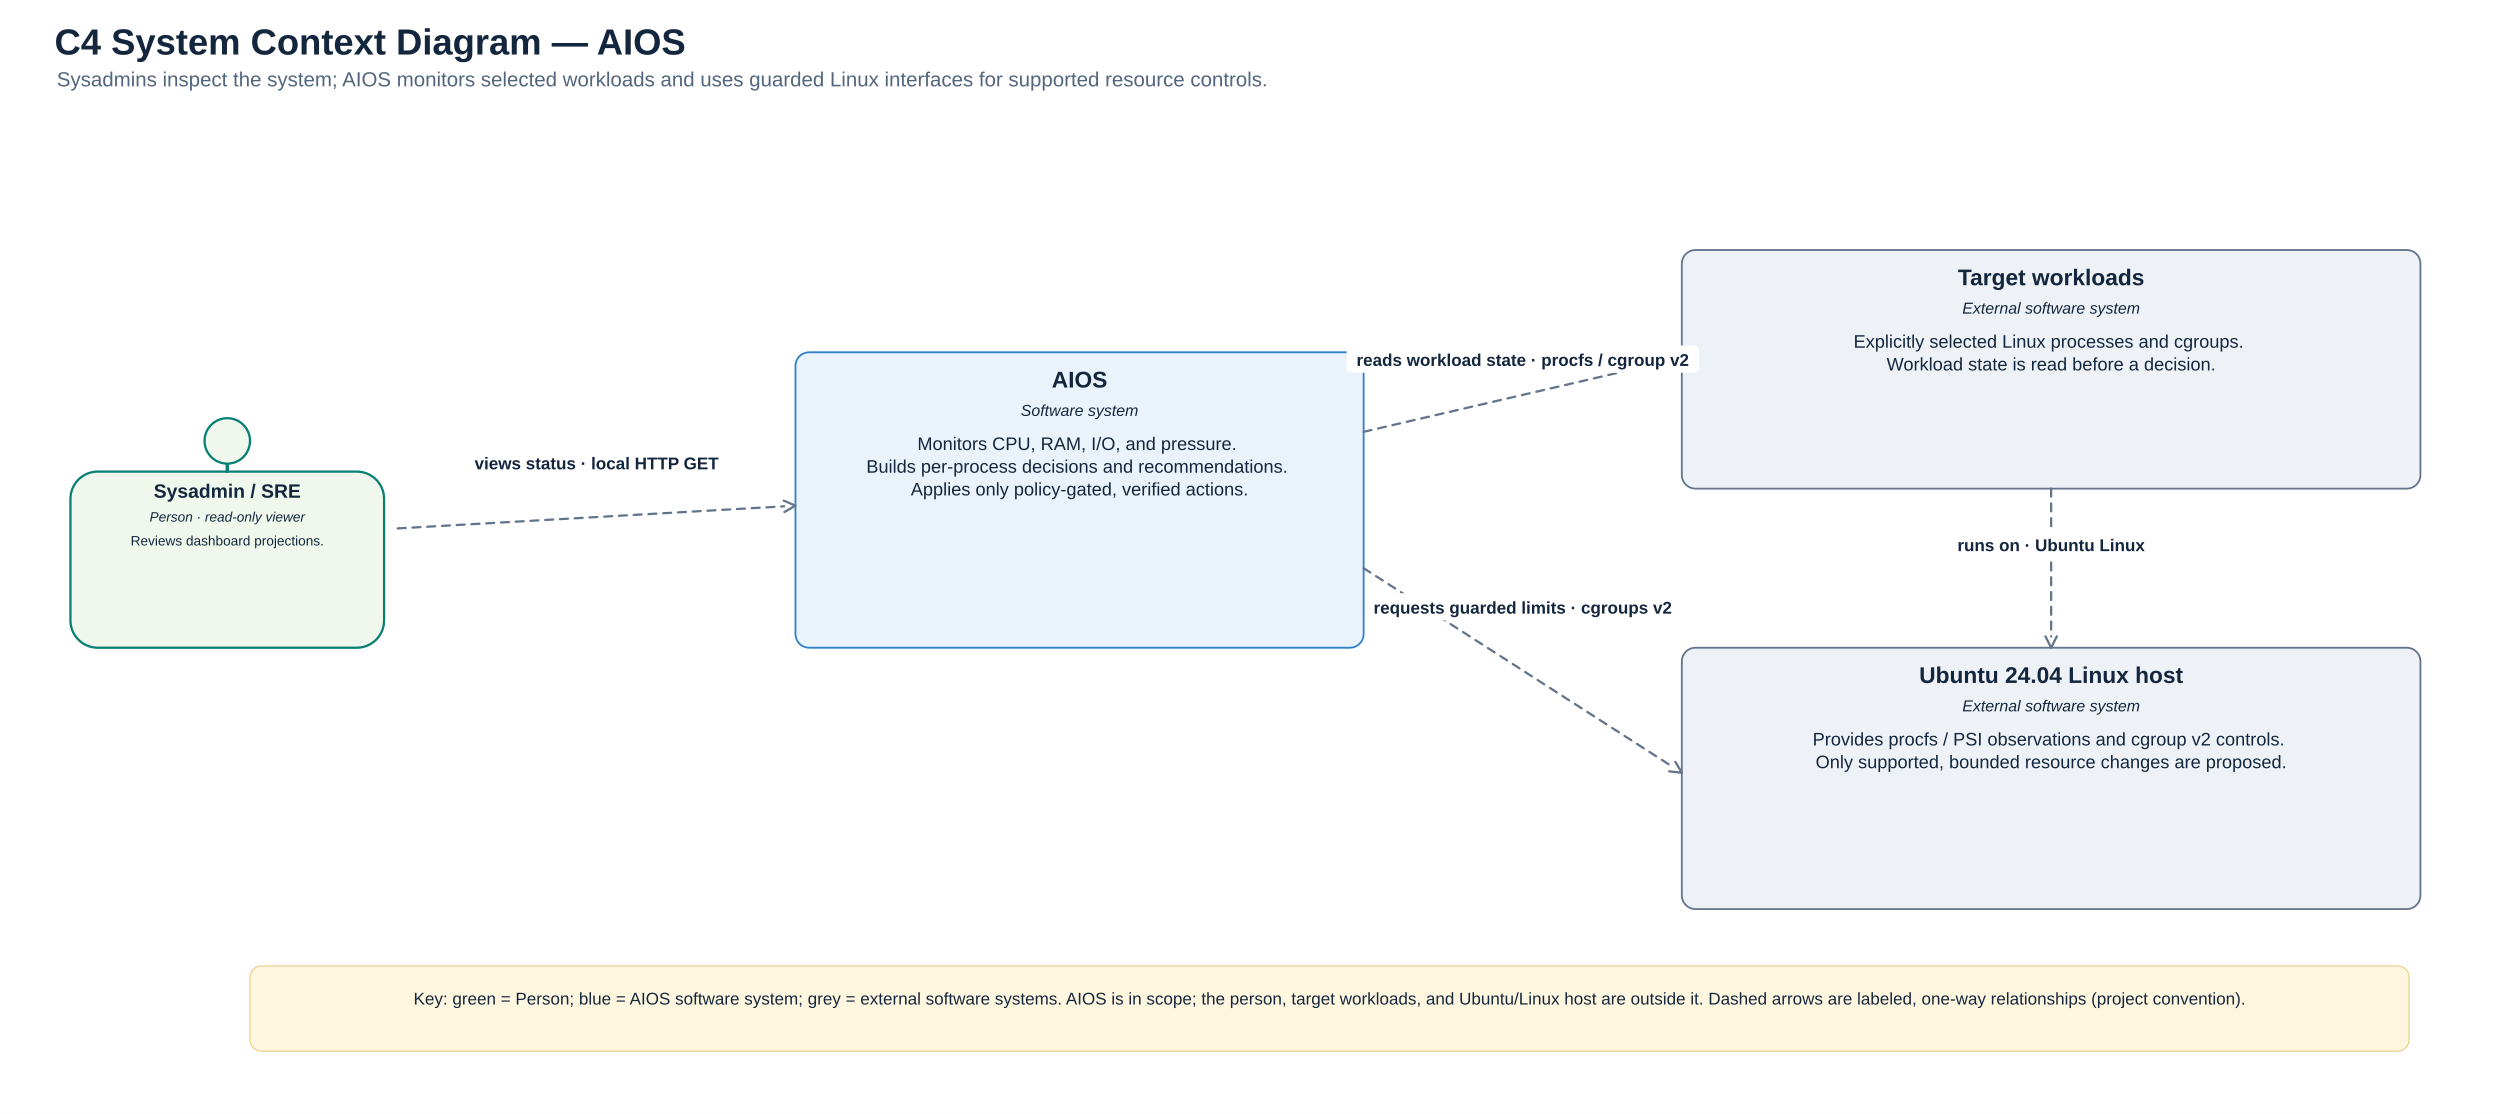
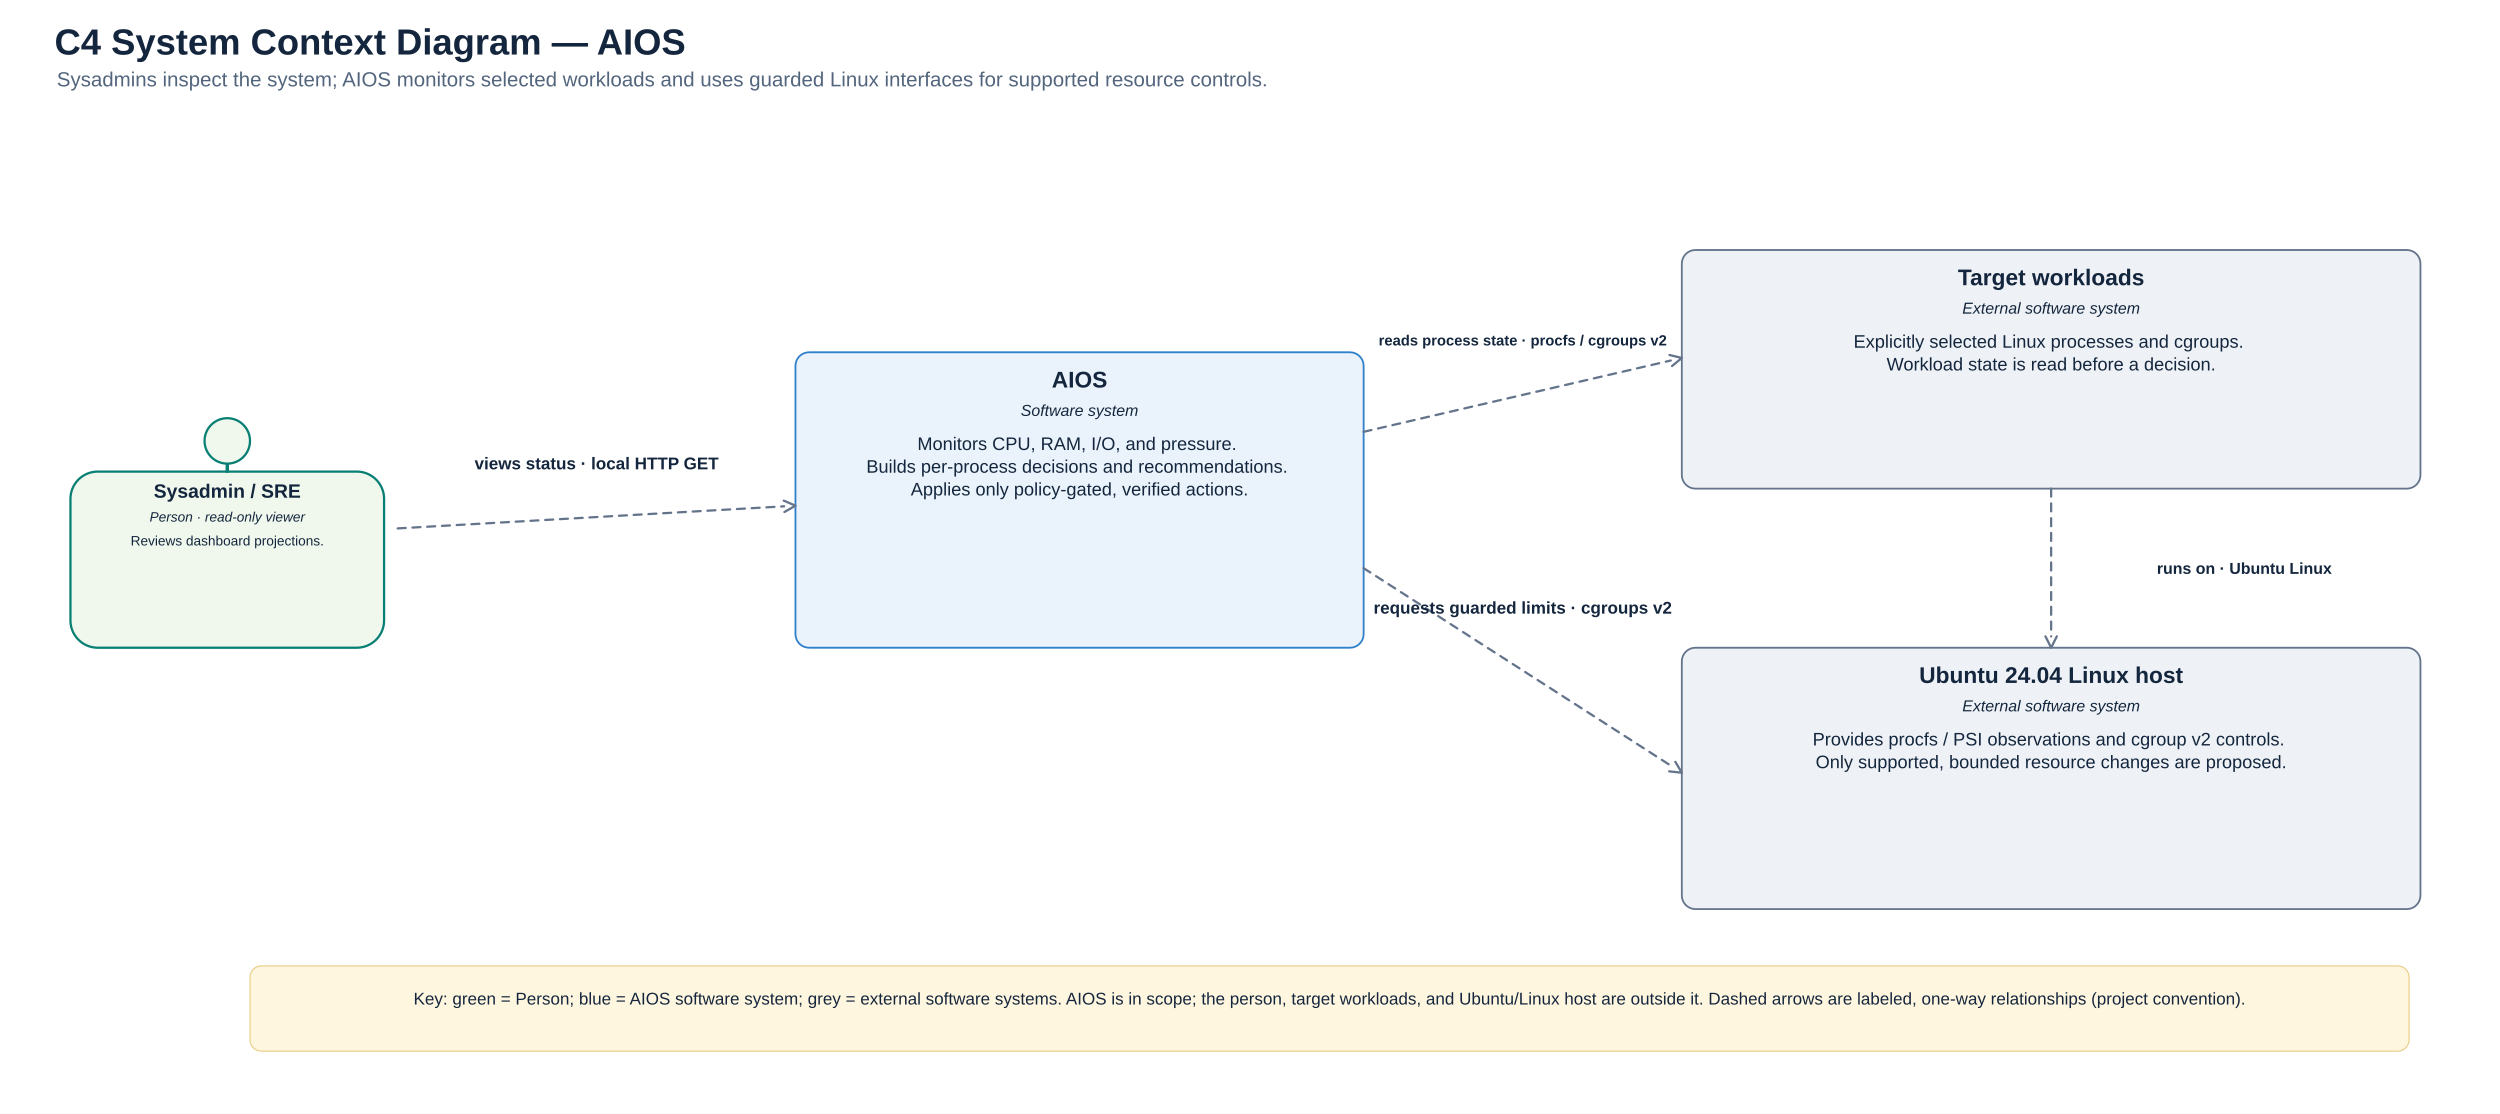
<svg xmlns="http://www.w3.org/2000/svg" width="2200px" height="980px" viewBox="0 0 2200 980">
  <rect width="2200" height="980" fill="#fff" />
  <style>text{font-family:Arial,Helvetica,sans-serif;fill:#14263d} .title{font-size:32px;font-weight:700}.subtitle{font-size:18px;fill:#52657d} .layer{font-size:16px;font-weight:700;fill:#1769aa} .small{font-size:13px;fill:#52657d}</style>
  <text class="title" x="48" y="48">C4 System Context Diagram — AIOS</text>
  <text class="subtitle" x="50" y="76">Sysadmins inspect the system; AIOS monitors selected workloads and uses guarded Linux interfaces for supported resource controls.</text>
  <g class="person">
    <rect x="62" y="415" width="276" height="155" rx="24" fill="#f0f7ec" stroke="#087f73" stroke-width="2" />
    <path d="M 200 408 V 416" stroke="#087f73" stroke-width="3" />
    <circle cx="200" cy="388" r="20" fill="#f0f7ec" stroke="#087f73" stroke-width="2" />
    <text class="" x="200" y="438" text-anchor="middle" font-size="17" fill="#14263d" font-weight="700">
      <tspan x="200" dy="0">Sysadmin / SRE</tspan>
    </text>
    <text class="" x="200" y="459" text-anchor="middle" font-size="12" fill="#52657d" font-weight="400" font-style="italic">
      <tspan x="200" dy="0">Person · read-only viewer</tspan>
    </text>
    <text class="" x="200" y="480" text-anchor="middle" font-size="12" fill="#14263d" font-weight="400">
      <tspan x="200" dy="0">Reviews dashboard projections.</tspan>
    </text>
  </g>
  <rect x="700" y="310" width="500" height="260" rx="12" fill="#eaf3fb" stroke="#2f80c9" stroke-width="1.6" />
  <text class="" x="950" y="341" text-anchor="middle" font-size="20" fill="#14263d" font-weight="700">
    <tspan x="950" dy="0">AIOS</tspan>
  </text>
  <text class="" x="950" y="366" text-anchor="middle" font-size="14" fill="#52657d" font-weight="400" font-style="italic">
    <tspan x="950" dy="0">Software system</tspan>
  </text>
  <text class="" x="950" y="396" text-anchor="middle" font-size="16" fill="#14263d" font-weight="400">
    <tspan x="950" dy="0">Monitors CPU, RAM, I/O, and pressure.</tspan>
    <tspan x="950" dy="20">Builds per-process decisions and recommendations.</tspan>
    <tspan x="950" dy="20">Applies only policy-gated, verified actions.</tspan>
  </text>
  <rect x="1480" y="220" width="650" height="210" rx="12" fill="#eef2f6" stroke="#64748b" stroke-width="1.6" />
  <text class="" x="1805" y="251" text-anchor="middle" font-size="20" fill="#14263d" font-weight="700">
    <tspan x="1805" dy="0">Target workloads</tspan>
  </text>
  <text class="" x="1805" y="276" text-anchor="middle" font-size="14" fill="#52657d" font-weight="400" font-style="italic">
    <tspan x="1805" dy="0">External software system</tspan>
  </text>
  <text class="" x="1805" y="306" text-anchor="middle" font-size="16" fill="#14263d" font-weight="400">
    <tspan x="1805" dy="0">Explicitly selected Linux processes and cgroups.</tspan>
    <tspan x="1805" dy="20">Workload state is read before a decision.</tspan>
  </text>
  <rect x="1480" y="570" width="650" height="230" rx="12" fill="#eef2f6" stroke="#64748b" stroke-width="1.6" />
  <text class="" x="1805" y="601" text-anchor="middle" font-size="20" fill="#14263d" font-weight="700">
    <tspan x="1805" dy="0">Ubuntu 24.04 Linux host</tspan>
  </text>
  <text class="" x="1805" y="626" text-anchor="middle" font-size="14" fill="#52657d" font-weight="400" font-style="italic">
    <tspan x="1805" dy="0">External software system</tspan>
  </text>
  <text class="" x="1805" y="656" text-anchor="middle" font-size="16" fill="#14263d" font-weight="400">
    <tspan x="1805" dy="0">Provides procfs / PSI observations and cgroup v2 controls.</tspan>
    <tspan x="1805" dy="20">Only supported, bounded resource changes are proposed.</tspan>
  </text>
  <path d="M 350 465 L 690.016 445.57" fill="none" stroke="#64748b" stroke-width="2" stroke-dasharray="7 6" stroke-linecap="round" stroke-linejoin="round" />
  <path d="M 690.302 450.562 L 700 445 L 689.731 440.579" fill="none" stroke="#64748b" stroke-width="2" stroke-linecap="round" stroke-linejoin="round" />
-   <rect x="400" y="395" width="250" height="24" rx="4" fill="#fff" stroke="none" stroke-width="0" />
  <text class="" x="525" y="413" text-anchor="middle" font-size="15" fill="#64748b" font-weight="600">
    <tspan x="525" dy="0">views status · local HTTP GET</tspan>
  </text>
  <path d="M 1200 380 L 1470.259 317.261" fill="none" stroke="#64748b" stroke-width="2" stroke-dasharray="7 6" stroke-linecap="round" stroke-linejoin="round" />
  <path d="M 1471.39 322.132 L 1480 315 L 1469.128 312.391" fill="none" stroke="#64748b" stroke-width="2" stroke-linecap="round" stroke-linejoin="round" />
-   <rect x="1185" y="304" width="310" height="24" rx="4" fill="#fff" stroke="none" stroke-width="0" />
-   <text class="" x="1340" y="322" text-anchor="middle" font-size="15" fill="#64748b" font-weight="600">
-     <tspan x="1340" dy="0">reads workload state · procfs / cgroup v2</tspan>
+   <text class="" x="1340" y="304" text-anchor="middle" font-size="13" fill="#64748b" font-weight="600">
+     <tspan x="1340" dy="0">reads process state · procfs / cgroups v2</tspan>
  </text>
  <path d="M 1200 500 L 1471.588 674.592" fill="none" stroke="#64748b" stroke-width="2" stroke-dasharray="7 6" stroke-linecap="round" stroke-linejoin="round" />
  <path d="M 1468.884 678.798 L 1480 680 L 1474.292 670.387" fill="none" stroke="#64748b" stroke-width="2" stroke-linecap="round" stroke-linejoin="round" />
-   <rect x="1225" y="522" width="230" height="24" rx="4" fill="#fff" stroke="none" stroke-width="0" />
  <text class="" x="1340" y="540" text-anchor="middle" font-size="15" fill="#64748b" font-weight="600">
    <tspan x="1340" dy="0">requests guarded limits · cgroups v2</tspan>
  </text>
  <path d="M 1805 430 L 1805 560" fill="none" stroke="#64748b" stroke-width="2" stroke-dasharray="7 6" stroke-linecap="round" stroke-linejoin="round" />
  <path d="M 1800 560 L 1805 570 L 1810 560" fill="none" stroke="#64748b" stroke-width="2" stroke-linecap="round" stroke-linejoin="round" />
-   <rect x="1690" y="467" width="230" height="24" rx="4" fill="#fff" stroke="none" stroke-width="0" />
-   <text class="" x="1805" y="485" text-anchor="middle" font-size="15" fill="#64748b" font-weight="600">
-     <tspan x="1805" dy="0">runs on · Ubuntu Linux</tspan>
+   <text class="" x="1975" y="505" text-anchor="middle" font-size="14" fill="#64748b" font-weight="600">
+     <tspan x="1975" dy="0">runs on · Ubuntu Linux</tspan>
  </text>
  <rect x="220" y="850" width="1900" height="75" rx="10" fill="#fff6df" stroke="#e7cc83" stroke-width="1" />
  <text class="" x="1170" y="884" text-anchor="middle" font-size="15" fill="#14263d" font-weight="400">
    <tspan x="1170" dy="0">Key: green = Person; blue = AIOS software system; grey = external software systems. AIOS is in scope; the person, target workloads, and Ubuntu/Linux host are outside it. Dashed arrows are labeled, one-way relationships (project convention).</tspan>
  </text>
</svg>
